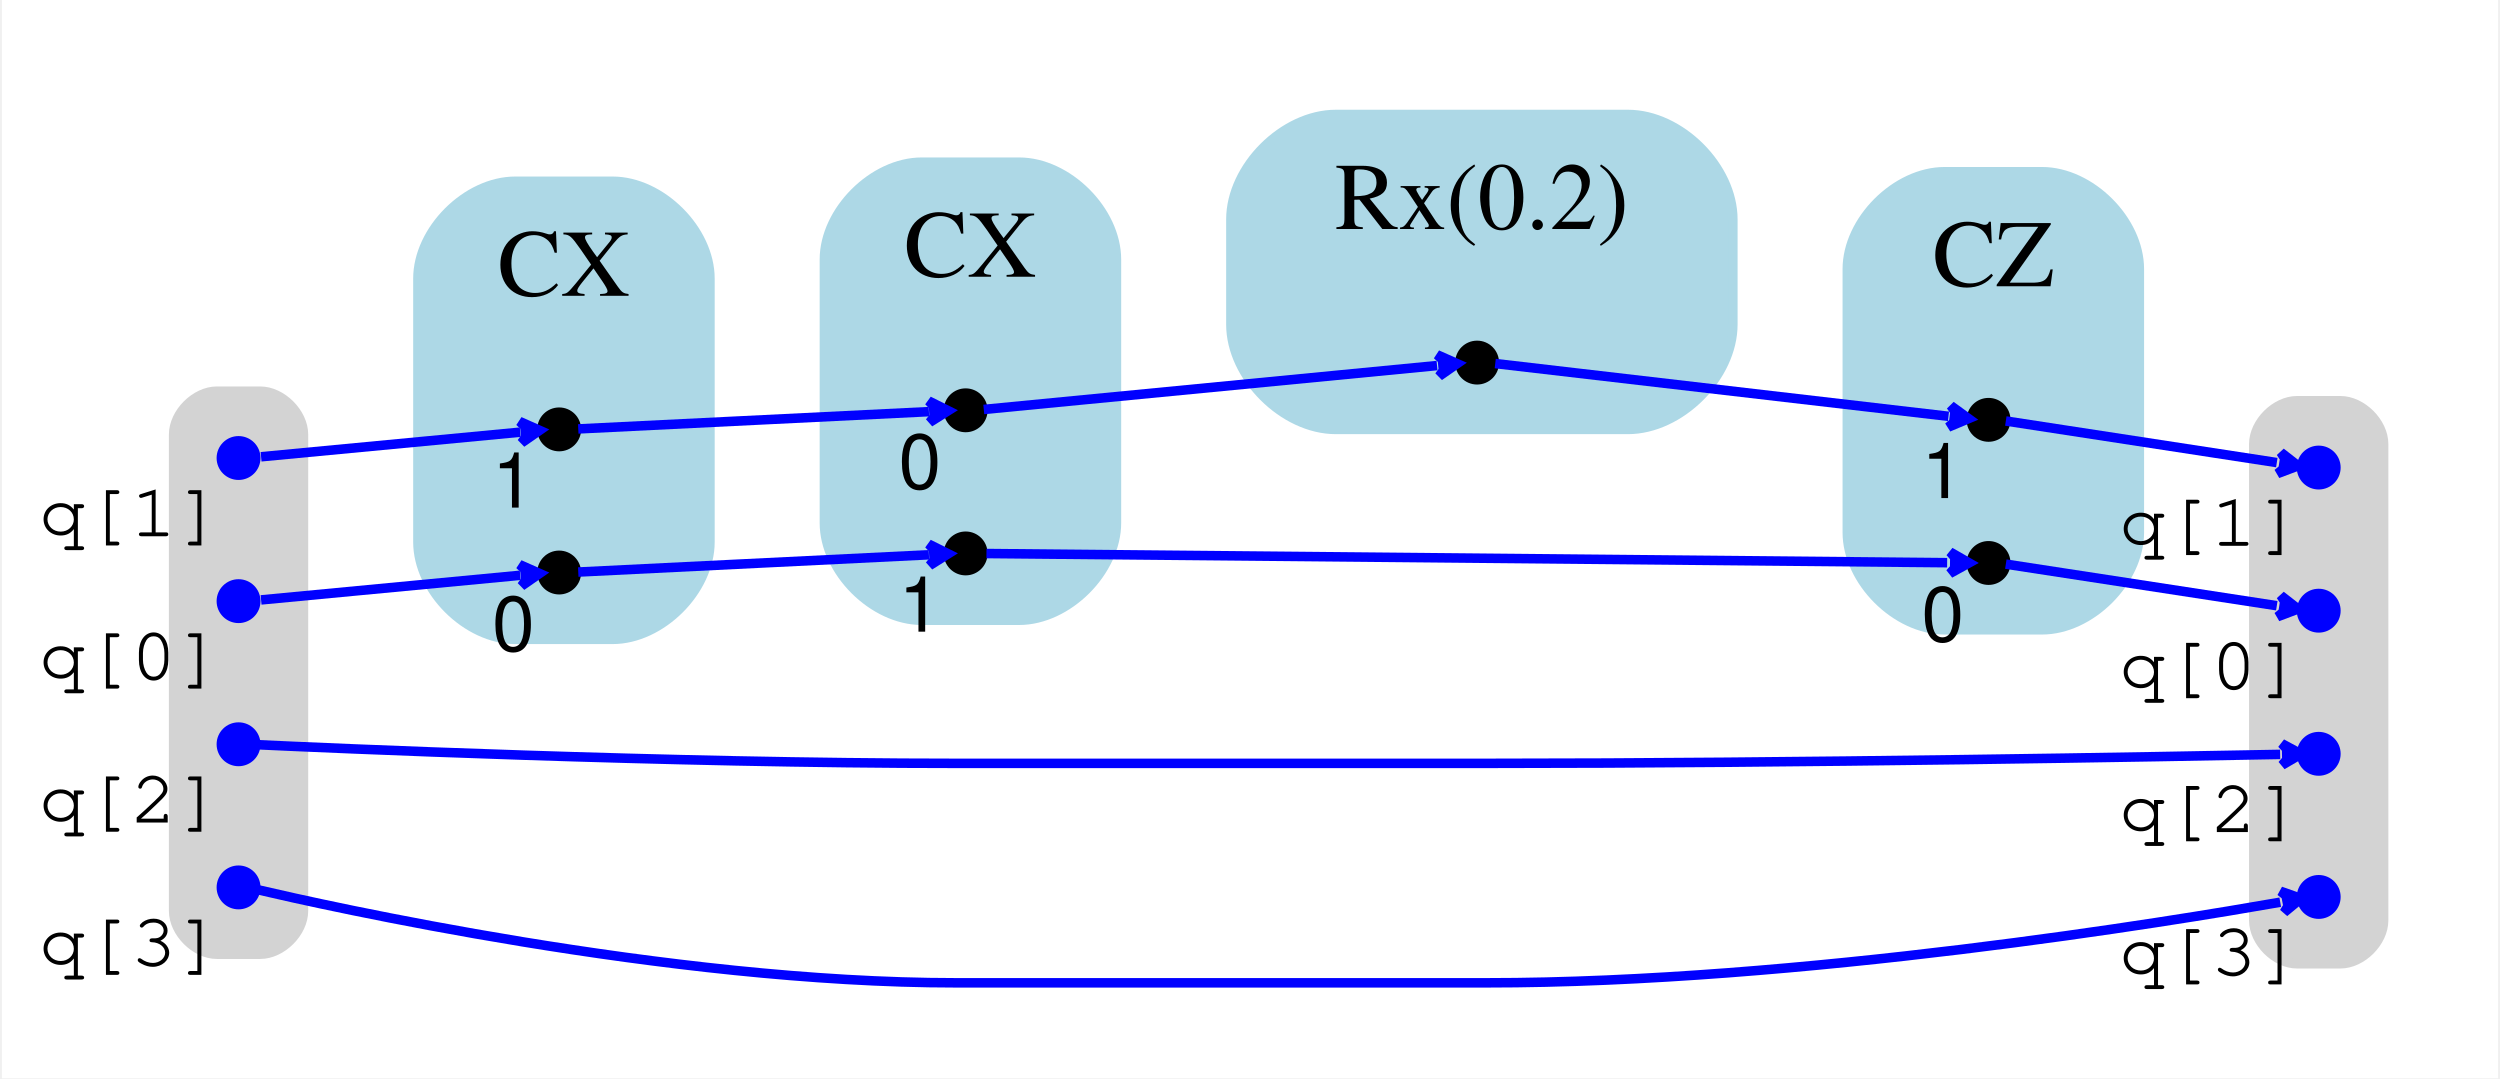
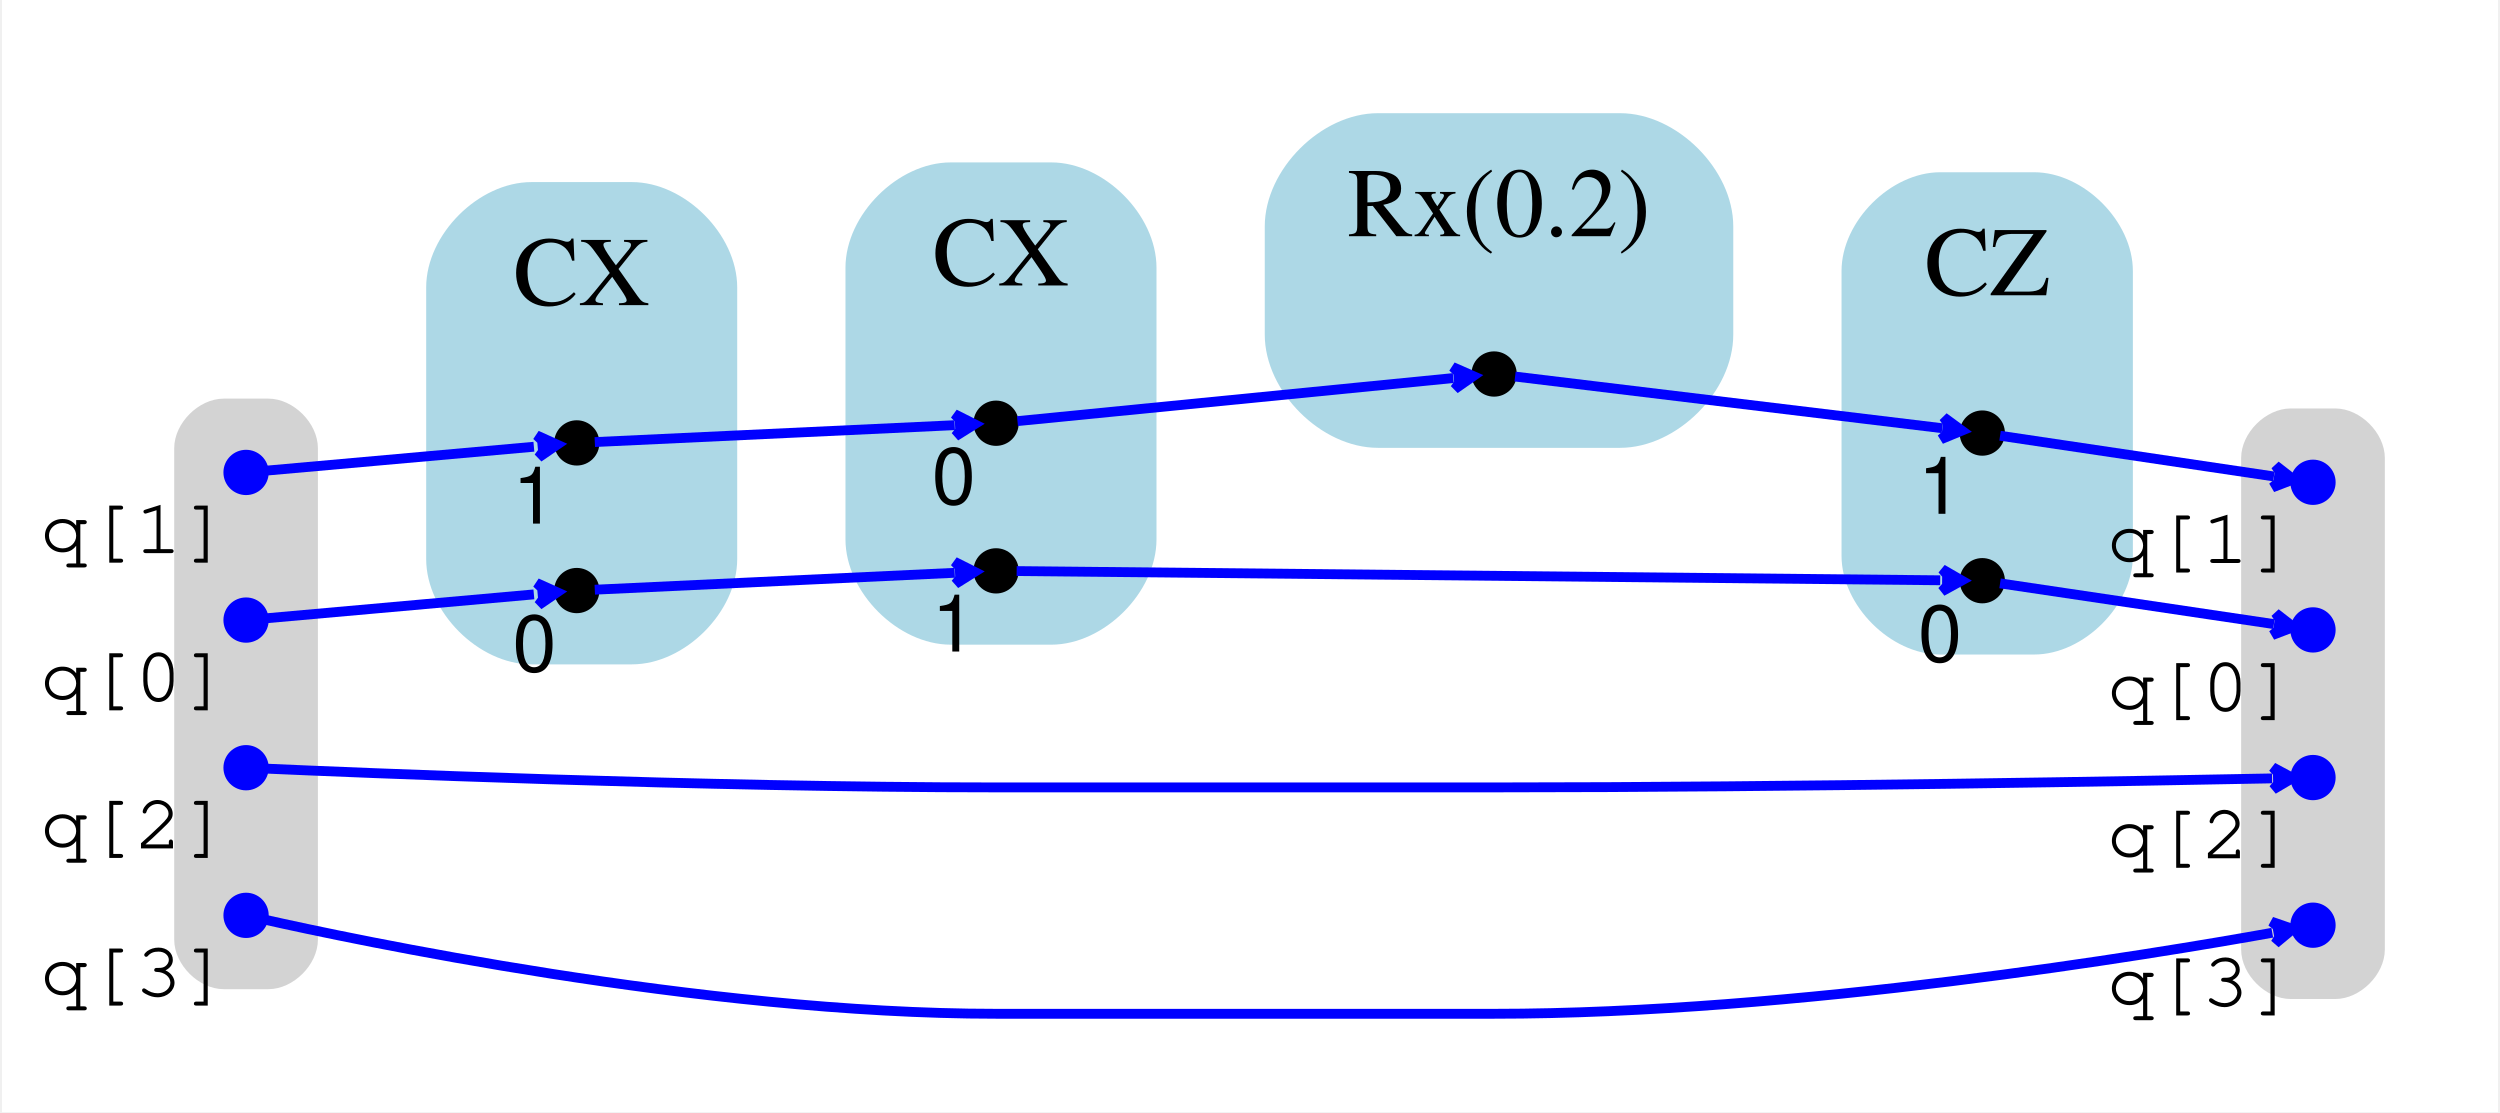
- <svg xmlns="http://www.w3.org/2000/svg" width="262pt" height="113pt" viewBox="0.00 0.00 261.60 113.00">
+ <svg xmlns="http://www.w3.org/2000/svg" width="254pt" height="113pt" viewBox="0.00 0.00 253.60 113.00">
  <g id="graph0" class="graph" transform="scale(1 1) rotate(0) translate(4 109)">
-     <polygon fill="white" stroke="transparent" points="-4,4 -4,-109 257.6,-109 257.6,4 -4,4" />
+     <polygon fill="#ffffff" stroke="transparent" points="-4,4 -4,-109 249.6,-109 249.6,4 -4,4" />
    <g id="clust1" class="cluster">
-       <path fill="lightgrey" stroke="lightgrey" d="M18.53,-9C18.53,-9 23.07,-9 23.07,-9 25.33,-9 27.6,-11.27 27.6,-13.53 27.6,-13.53 27.6,-63.47 27.6,-63.47 27.6,-65.73 25.33,-68 23.07,-68 23.07,-68 18.53,-68 18.53,-68 16.27,-68 14,-65.73 14,-63.47 14,-63.47 14,-13.53 14,-13.53 14,-11.27 16.27,-9 18.53,-9" />
+       <path fill="#d3d3d3" stroke="#d3d3d3" d="M18.533,-9C18.533,-9 23.067,-9 23.067,-9 25.333,-9 27.6,-11.267 27.6,-13.533 27.6,-13.533 27.6,-63.467 27.6,-63.467 27.6,-65.733 25.333,-68 23.067,-68 23.067,-68 18.533,-68 18.533,-68 16.267,-68 14,-65.733 14,-63.467 14,-63.467 14,-13.533 14,-13.533 14,-11.267 16.267,-9 18.533,-9" />
    </g>
    <g id="clust3" class="cluster">
-       <path fill="lightgrey" stroke="lightgrey" d="M236.53,-8C236.53,-8 241.07,-8 241.07,-8 243.33,-8 245.6,-10.27 245.6,-12.53 245.6,-12.53 245.6,-62.47 245.6,-62.47 245.6,-64.73 243.33,-67 241.07,-67 241.07,-67 236.53,-67 236.53,-67 234.27,-67 232,-64.73 232,-62.47 232,-62.47 232,-12.53 232,-12.53 232,-10.27 234.27,-8 236.53,-8" />
+       <path fill="#d3d3d3" stroke="#d3d3d3" d="M228.533,-8C228.533,-8 233.067,-8 233.067,-8 235.333,-8 237.6,-10.267 237.6,-12.533 237.6,-12.533 237.6,-62.467 237.6,-62.467 237.6,-64.733 235.333,-67 233.067,-67 233.067,-67 228.533,-67 228.533,-67 226.267,-67 224,-64.733 224,-62.467 224,-62.467 224,-12.533 224,-12.533 224,-10.267 226.267,-8 228.533,-8" />
    </g>
    <g id="clust5" class="cluster">
-       <path fill="lightblue" stroke="lightblue" d="M49.8,-42C49.8,-42 60,-42 60,-42 65.1,-42 70.2,-47.1 70.2,-52.2 70.2,-52.2 70.2,-79.8 70.2,-79.8 70.2,-84.9 65.1,-90 60,-90 60,-90 49.8,-90 49.8,-90 44.7,-90 39.6,-84.9 39.6,-79.8 39.6,-79.8 39.6,-52.2 39.6,-52.2 39.6,-47.1 44.7,-42 49.8,-42" />
-       <text text-anchor="middle" x="54.9" y="-78" font-family="Times,serif" font-size="10.00">CX</text>
+       <path fill="#add8e6" stroke="#add8e6" d="M49.8,-42C49.8,-42 60,-42 60,-42 65.1,-42 70.2,-47.1 70.2,-52.2 70.2,-52.2 70.2,-79.8 70.2,-79.8 70.2,-84.9 65.1,-90 60,-90 60,-90 49.8,-90 49.8,-90 44.7,-90 39.6,-84.9 39.6,-79.8 39.6,-79.8 39.6,-52.2 39.6,-52.2 39.6,-47.1 44.7,-42 49.8,-42" />
+       <text text-anchor="middle" x="54.9" y="-78" font-family="Times,serif" font-size="10.00" fill="#000000">CX</text>
    </g>
    <g id="clust6" class="cluster">
-       <path fill="lightblue" stroke="lightblue" d="M92.4,-44C92.4,-44 102.6,-44 102.6,-44 107.7,-44 112.8,-49.1 112.8,-54.2 112.8,-54.2 112.8,-81.8 112.8,-81.8 112.8,-86.9 107.7,-92 102.6,-92 102.6,-92 92.4,-92 92.4,-92 87.3,-92 82.2,-86.9 82.2,-81.8 82.2,-81.8 82.2,-54.2 82.2,-54.2 82.2,-49.1 87.3,-44 92.4,-44" />
-       <text text-anchor="middle" x="97.5" y="-80" font-family="Times,serif" font-size="10.00">CX</text>
+       <path fill="#add8e6" stroke="#add8e6" d="M92.4,-44C92.4,-44 102.6,-44 102.6,-44 107.7,-44 112.8,-49.1 112.8,-54.2 112.8,-54.2 112.8,-81.8 112.8,-81.8 112.8,-86.9 107.7,-92 102.6,-92 102.6,-92 92.4,-92 92.4,-92 87.3,-92 82.2,-86.9 82.2,-81.8 82.2,-81.8 82.2,-54.2 82.2,-54.2 82.2,-49.1 87.3,-44 92.4,-44" />
+       <text text-anchor="middle" x="97.5" y="-80" font-family="Times,serif" font-size="10.00" fill="#000000">CX</text>
    </g>
    <g id="clust7" class="cluster">
-       <path fill="lightblue" stroke="lightblue" d="M135.8,-64C135.8,-64 166.4,-64 166.4,-64 171.9,-64 177.4,-69.5 177.4,-75 177.4,-75 177.4,-86 177.4,-86 177.4,-91.5 171.9,-97 166.4,-97 166.4,-97 135.8,-97 135.8,-97 130.3,-97 124.8,-91.5 124.8,-86 124.8,-86 124.8,-75 124.8,-75 124.8,-69.5 130.3,-64 135.8,-64" />
-       <text text-anchor="middle" x="151.1" y="-85" font-family="Times,serif" font-size="10.00">Rx(0.2)</text>
+       <path fill="#add8e6" stroke="#add8e6" d="M135.8,-64C135.8,-64 160.4,-64 160.4,-64 165.9,-64 171.4,-69.5 171.4,-75 171.4,-75 171.4,-86 171.4,-86 171.4,-91.5 165.9,-97 160.4,-97 160.4,-97 135.8,-97 135.8,-97 130.3,-97 124.8,-91.5 124.8,-86 124.8,-86 124.8,-75 124.8,-75 124.8,-69.5 130.3,-64 135.8,-64" />
+       <text text-anchor="middle" x="148.1" y="-85" font-family="Times,serif" font-size="10.00" fill="#000000">Rx(0.2)</text>
    </g>
    <g id="clust8" class="cluster">
-       <path fill="lightblue" stroke="lightblue" d="M199.6,-43C199.6,-43 209.8,-43 209.8,-43 214.9,-43 220,-48.1 220,-53.2 220,-53.2 220,-80.8 220,-80.8 220,-85.9 214.9,-91 209.8,-91 209.8,-91 199.6,-91 199.6,-91 194.5,-91 189.4,-85.9 189.4,-80.8 189.4,-80.8 189.4,-53.2 189.4,-53.2 189.4,-48.1 194.5,-43 199.6,-43" />
-       <text text-anchor="middle" x="204.7" y="-79" font-family="Times,serif" font-size="10.00">CZ</text>
+       <path fill="#add8e6" stroke="#add8e6" d="M192.933,-43C192.933,-43 202.467,-43 202.467,-43 207.233,-43 212,-47.767 212,-52.533 212,-52.533 212,-81.467 212,-81.467 212,-86.233 207.233,-91 202.467,-91 202.467,-91 192.933,-91 192.933,-91 188.167,-91 183.4,-86.233 183.4,-81.467 183.4,-81.467 183.4,-52.533 183.4,-52.533 183.4,-47.767 188.167,-43 192.933,-43" />
+       <text text-anchor="middle" x="197.7" y="-79" font-family="Times,serif" font-size="10.00" fill="#000000">CZ</text>
    </g>
    <g id="node1" class="node">
-       <ellipse fill="blue" stroke="blue" cx="20.8" cy="-46" rx="1.8" ry="1.8" />
-       <text text-anchor="middle" x="9.5" y="-37.8" font-family="Courier,monospace" font-size="8.00">q[0]</text>
+       <ellipse fill="#0000ff" stroke="#0000ff" cx="20.8" cy="-46" rx="1.8" ry="1.8" />
+       <text text-anchor="middle" x="9.5" y="-37.8" font-family="Courier,monospace" font-size="8.00" fill="#000000">q[0]</text>
    </g>
    <g id="node9" class="node">
-       <ellipse fill="black" stroke="black" cx="54.4" cy="-49" rx="1.8" ry="1.8" />
-       <text text-anchor="middle" x="49.6" y="-40.8" font-family="Helvetica,sans-Serif" font-size="8.00">0</text>
+       <ellipse fill="#000000" stroke="#000000" cx="54.4" cy="-49" rx="1.8" ry="1.8" />
+       <text text-anchor="middle" x="50.1" y="-40.8" font-family="Helvetica,sans-Serif" font-size="8.00" fill="#000000">0</text>
    </g>
    <g id="edge1" class="edge">
-       <path fill="none" stroke="blue" d="M23.16,-46.13C27.87,-46.58 43.6,-48.07 50.32,-48.71" />
-       <polygon fill="blue" stroke="blue" points="52.35,-48.9 50.25,-49.83 51.35,-48.81 50.36,-48.71 50.36,-48.71 50.36,-48.71 51.35,-48.81 50.46,-47.59 52.35,-48.9 52.35,-48.9" />
+       <path fill="none" stroke="#0000ff" d="M22.607,-46.161C27.754,-46.621 42.603,-47.947 50.043,-48.611" />
+       <polygon fill="#0000ff" stroke="#0000ff" points="52.417,-48.823 50.325,-49.766 51.421,-48.734 50.425,-48.645 50.425,-48.645 50.425,-48.645 51.421,-48.734 50.525,-47.525 52.417,-48.823 52.417,-48.823" />
    </g>
    <g id="node2" class="node">
-       <ellipse fill="blue" stroke="blue" cx="20.8" cy="-61" rx="1.8" ry="1.8" />
-       <text text-anchor="middle" x="9.5" y="-52.8" font-family="Courier,monospace" font-size="8.00">q[1]</text>
+       <ellipse fill="#0000ff" stroke="#0000ff" cx="20.8" cy="-61" rx="1.8" ry="1.8" />
+       <text text-anchor="middle" x="9.5" y="-52.8" font-family="Courier,monospace" font-size="8.00" fill="#000000">q[1]</text>
    </g>
    <g id="node10" class="node">
-       <ellipse fill="black" stroke="black" cx="54.4" cy="-64" rx="1.8" ry="1.8" />
-       <text text-anchor="middle" x="49.6" y="-55.8" font-family="Helvetica,sans-Serif" font-size="8.00">1</text>
+       <ellipse fill="#000000" stroke="#000000" cx="54.4" cy="-64" rx="1.8" ry="1.8" />
+       <text text-anchor="middle" x="50.1" y="-55.8" font-family="Helvetica,sans-Serif" font-size="8.00" fill="#000000">1</text>
    </g>
    <g id="edge2" class="edge">
-       <path fill="none" stroke="blue" d="M23.16,-61.13C27.87,-61.58 43.6,-63.07 50.32,-63.71" />
-       <polygon fill="blue" stroke="blue" points="52.35,-63.9 50.25,-64.83 51.35,-63.81 50.36,-63.71 50.36,-63.71 50.36,-63.71 51.35,-63.81 50.46,-62.59 52.35,-63.9 52.35,-63.9" />
+       <path fill="none" stroke="#0000ff" d="M22.607,-61.161C27.754,-61.621 42.603,-62.947 50.043,-63.611" />
+       <polygon fill="#0000ff" stroke="#0000ff" points="52.417,-63.823 50.325,-64.766 51.421,-63.734 50.425,-63.645 50.425,-63.645 50.425,-63.645 51.421,-63.734 50.525,-62.525 52.417,-63.823 52.417,-63.823" />
    </g>
    <g id="node3" class="node">
-       <ellipse fill="blue" stroke="blue" cx="20.8" cy="-31" rx="1.8" ry="1.8" />
-       <text text-anchor="middle" x="9.5" y="-22.8" font-family="Courier,monospace" font-size="8.00">q[2]</text>
+       <ellipse fill="#0000ff" stroke="#0000ff" cx="20.8" cy="-31" rx="1.8" ry="1.8" />
+       <text text-anchor="middle" x="9.5" y="-22.8" font-family="Courier,monospace" font-size="8.00" fill="#000000">q[2]</text>
    </g>
    <g id="node7" class="node">
-       <ellipse fill="blue" stroke="blue" cx="238.8" cy="-30" rx="1.8" ry="1.8" />
-       <text text-anchor="middle" x="227.5" y="-21.8" font-family="Courier,monospace" font-size="8.00">q[2]</text>
+       <ellipse fill="#0000ff" stroke="#0000ff" cx="230.8" cy="-30" rx="1.8" ry="1.8" />
+       <text text-anchor="middle" x="219.5" y="-21.8" font-family="Courier,monospace" font-size="8.00" fill="#000000">q[2]</text>
    </g>
    <g id="edge3" class="edge">
-       <path fill="none" stroke="blue" d="M22.85,-30.95C29.45,-30.64 66.1,-29 96,-29 96,-29 96,-29 151.6,-29 184.16,-29 223.64,-29.72 234.76,-29.94" />
-       <polygon fill="blue" stroke="blue" points="236.95,-29.98 234.93,-31.07 235.95,-29.96 234.95,-29.94 234.95,-29.94 234.95,-29.94 235.95,-29.96 234.97,-28.82 236.95,-29.98 236.95,-29.98" />
+       <path fill="none" stroke="#0000ff" d="M22.685,-30.914C31.248,-30.531 67.356,-29 97,-29 97,-29 97,-29 147.6,-29 177.935,-29 214.488,-29.673 226.645,-29.915" />
+       <polygon fill="#0000ff" stroke="#0000ff" points="228.742,-29.957 226.719,-31.041 227.742,-29.937 226.742,-29.917 226.742,-29.917 226.742,-29.917 227.742,-29.937 226.765,-28.792 228.742,-29.957 228.742,-29.957" />
    </g>
    <g id="node4" class="node">
-       <ellipse fill="blue" stroke="blue" cx="20.8" cy="-16" rx="1.8" ry="1.8" />
-       <text text-anchor="middle" x="9.5" y="-7.8" font-family="Courier,monospace" font-size="8.00">q[3]</text>
+       <ellipse fill="#0000ff" stroke="#0000ff" cx="20.8" cy="-16" rx="1.8" ry="1.8" />
+       <text text-anchor="middle" x="9.5" y="-7.8" font-family="Courier,monospace" font-size="8.00" fill="#000000">q[3]</text>
    </g>
    <g id="node8" class="node">
-       <ellipse fill="blue" stroke="blue" cx="238.8" cy="-15" rx="1.8" ry="1.8" />
-       <text text-anchor="middle" x="227.5" y="-6.8" font-family="Courier,monospace" font-size="8.00">q[3]</text>
+       <ellipse fill="#0000ff" stroke="#0000ff" cx="230.8" cy="-15" rx="1.8" ry="1.8" />
+       <text text-anchor="middle" x="219.5" y="-6.8" font-family="Courier,monospace" font-size="8.00" fill="#000000">q[3]</text>
    </g>
    <g id="edge4" class="edge">
-       <path fill="none" stroke="blue" d="M22.84,-15.75C29.41,-14.21 65.84,-6 96,-6 96,-6 96,-6 151.6,-6 184.34,-6 223.69,-12.5 234.77,-14.45" />
-       <polygon fill="blue" stroke="blue" points="236.95,-14.84 234.79,-15.6 235.97,-14.67 234.99,-14.49 234.99,-14.49 234.99,-14.49 235.97,-14.67 235.18,-13.38 236.95,-14.84 236.95,-14.84" />
+       <path fill="none" stroke="#0000ff" d="M22.673,-15.57C31.188,-13.656 67.113,-6 97,-6 97,-6 97,-6 147.6,-6 178.11,-6 214.551,-12.056 226.662,-14.233" />
+       <polygon fill="#0000ff" stroke="#0000ff" points="228.75,-14.613 226.581,-15.361 227.767,-14.434 226.783,-14.255 226.783,-14.255 226.783,-14.255 227.767,-14.434 226.985,-13.148 228.75,-14.613 228.75,-14.613" />
    </g>
    <g id="node5" class="node">
-       <ellipse fill="blue" stroke="blue" cx="238.8" cy="-45" rx="1.8" ry="1.8" />
-       <text text-anchor="middle" x="227.5" y="-36.8" font-family="Courier,monospace" font-size="8.00">q[0]</text>
+       <ellipse fill="#0000ff" stroke="#0000ff" cx="230.8" cy="-45" rx="1.8" ry="1.8" />
+       <text text-anchor="middle" x="219.5" y="-36.8" font-family="Courier,monospace" font-size="8.00" fill="#000000">q[0]</text>
    </g>
    <g id="node6" class="node">
-       <ellipse fill="blue" stroke="blue" cx="238.8" cy="-60" rx="1.8" ry="1.8" />
-       <text text-anchor="middle" x="227.5" y="-51.8" font-family="Courier,monospace" font-size="8.00">q[1]</text>
+       <ellipse fill="#0000ff" stroke="#0000ff" cx="230.8" cy="-60" rx="1.8" ry="1.8" />
+       <text text-anchor="middle" x="219.5" y="-51.8" font-family="Courier,monospace" font-size="8.00" fill="#000000">q[1]</text>
    </g>
    <g id="node12" class="node">
-       <ellipse fill="black" stroke="black" cx="97" cy="-51" rx="1.8" ry="1.8" />
-       <text text-anchor="middle" x="92.2" y="-42.8" font-family="Helvetica,sans-Serif" font-size="8.00">1</text>
+       <ellipse fill="#000000" stroke="#000000" cx="97" cy="-51" rx="1.8" ry="1.8" />
+       <text text-anchor="middle" x="92.7" y="-42.8" font-family="Helvetica,sans-Serif" font-size="8.00" fill="#000000">1</text>
    </g>
    <g id="edge5" class="edge">
-       <path fill="none" stroke="blue" d="M56.4,-49.05C61.54,-49.3 84.95,-50.46 93.15,-50.86" />
-       <polygon fill="blue" stroke="blue" points="95.17,-50.96 93.12,-51.98 94.17,-50.91 93.17,-50.86 93.17,-50.86 93.17,-50.86 94.17,-50.91 93.23,-49.74 95.17,-50.96 95.17,-50.96" />
+       <path fill="none" stroke="#0000ff" d="M56.23,-49.086C62.573,-49.384 83.715,-50.376 92.796,-50.803" />
+       <polygon fill="#0000ff" stroke="#0000ff" points="94.829,-50.898 92.778,-51.928 93.83,-50.851 92.831,-50.804 92.831,-50.804 92.831,-50.804 93.83,-50.851 92.884,-49.68 94.829,-50.898 94.829,-50.898" />
    </g>
    <g id="node11" class="node">
-       <ellipse fill="black" stroke="black" cx="97" cy="-66" rx="1.8" ry="1.8" />
-       <text text-anchor="middle" x="92.2" y="-57.8" font-family="Helvetica,sans-Serif" font-size="8.00">0</text>
+       <ellipse fill="#000000" stroke="#000000" cx="97" cy="-66" rx="1.8" ry="1.8" />
+       <text text-anchor="middle" x="92.7" y="-57.8" font-family="Helvetica,sans-Serif" font-size="8.00" fill="#000000">0</text>
    </g>
    <g id="edge6" class="edge">
-       <path fill="none" stroke="blue" d="M56.4,-64.05C61.54,-64.3 84.95,-65.46 93.15,-65.86" />
-       <polygon fill="blue" stroke="blue" points="95.17,-65.96 93.12,-66.98 94.17,-65.91 93.17,-65.86 93.17,-65.86 93.17,-65.86 94.17,-65.91 93.23,-64.74 95.17,-65.96 95.17,-65.96" />
+       <path fill="none" stroke="#0000ff" d="M56.23,-64.086C62.573,-64.384 83.715,-65.376 92.796,-65.803" />
+       <polygon fill="#0000ff" stroke="#0000ff" points="94.829,-65.898 92.778,-66.928 93.83,-65.851 92.831,-65.804 92.831,-65.804 92.831,-65.804 93.83,-65.851 92.884,-64.68 94.829,-65.898 94.829,-65.898" />
    </g>
    <g id="node13" class="node">
-       <ellipse fill="black" stroke="black" cx="150.6" cy="-71" rx="1.8" ry="1.8" />
+       <ellipse fill="#000000" stroke="#000000" cx="147.6" cy="-71" rx="1.8" ry="1.8" />
    </g>
    <g id="edge8" class="edge">
-       <path fill="none" stroke="blue" d="M98.9,-66.09C104.62,-66.64 136.17,-69.7 146.4,-70.69" />
-       <polygon fill="blue" stroke="blue" points="148.51,-70.89 146.41,-71.82 147.52,-70.8 146.52,-70.7 146.52,-70.7 146.52,-70.7 147.52,-70.8 146.63,-69.58 148.51,-70.89 148.51,-70.89" />
+       <path fill="none" stroke="#0000ff" d="M99.174,-66.215C106.912,-66.98 133.197,-69.577 143.453,-70.59" />
+       <polygon fill="#0000ff" stroke="#0000ff" points="145.49,-70.791 143.389,-71.714 144.495,-70.693 143.5,-70.595 143.5,-70.595 143.5,-70.595 144.495,-70.693 143.611,-69.475 145.49,-70.791 145.49,-70.791" />
    </g>
    <g id="node14" class="node">
-       <ellipse fill="black" stroke="black" cx="204.2" cy="-50" rx="1.8" ry="1.8" />
-       <text text-anchor="middle" x="199.4" y="-41.8" font-family="Helvetica,sans-Serif" font-size="8.00">0</text>
+       <ellipse fill="#000000" stroke="#000000" cx="197.2" cy="-50" rx="1.8" ry="1.8" />
+       <text text-anchor="middle" x="192.9" y="-41.8" font-family="Helvetica,sans-Serif" font-size="8.00" fill="#000000">0</text>
    </g>
    <g id="edge7" class="edge">
-       <path fill="none" stroke="blue" d="M99.18,-50.99C109.42,-50.89 183.21,-50.19 199.86,-50.03" />
-       <polygon fill="blue" stroke="blue" points="202.16,-50.01 200.17,-51.15 201.16,-50.02 200.16,-50.03 200.16,-50.03 200.16,-50.03 201.16,-50.02 200.15,-48.9 202.16,-50.01 202.16,-50.01" />
+       <path fill="none" stroke="#0000ff" d="M99.093,-50.979C111.522,-50.855 175.677,-50.215 192.926,-50.043" />
+       <polygon fill="#0000ff" stroke="#0000ff" points="195.119,-50.021 193.13,-51.166 194.119,-50.031 193.119,-50.041 193.119,-50.041 193.119,-50.041 194.119,-50.031 193.107,-48.916 195.119,-50.021 195.119,-50.021" />
    </g>
    <g id="node15" class="node">
-       <ellipse fill="black" stroke="black" cx="204.2" cy="-65" rx="1.8" ry="1.8" />
-       <text text-anchor="middle" x="199.4" y="-56.8" font-family="Helvetica,sans-Serif" font-size="8.00">1</text>
+       <ellipse fill="#000000" stroke="#000000" cx="197.2" cy="-65" rx="1.8" ry="1.8" />
+       <text text-anchor="middle" x="192.9" y="-56.8" font-family="Helvetica,sans-Serif" font-size="8.00" fill="#000000">1</text>
    </g>
    <g id="edge9" class="edge">
-       <path fill="none" stroke="blue" d="M152.5,-70.9C158.22,-70.23 189.77,-66.56 200,-65.37" />
-       <polygon fill="blue" stroke="blue" points="202.11,-65.13 200.25,-66.48 201.12,-65.24 200.12,-65.36 200.12,-65.36 200.12,-65.36 201.12,-65.24 199.99,-64.24 202.11,-65.13 202.11,-65.13" />
+       <path fill="none" stroke="#0000ff" d="M149.731,-70.742C157.316,-69.825 183.082,-66.708 193.135,-65.492" />
+       <polygon fill="#0000ff" stroke="#0000ff" points="195.132,-65.25 193.281,-66.607 194.139,-65.37 193.146,-65.49 193.146,-65.49 193.146,-65.49 194.139,-65.37 193.011,-64.374 195.132,-65.25 195.132,-65.25" />
    </g>
    <g id="edge11" class="edge">
-       <path fill="none" stroke="blue" d="M206.01,-49.88C209.92,-49.28 227.04,-46.65 234.41,-45.52" />
-       <polygon fill="blue" stroke="blue" points="236.64,-45.18 234.83,-46.59 235.65,-45.33 234.66,-45.48 234.66,-45.48 234.66,-45.48 235.65,-45.33 234.49,-44.37 236.64,-45.18 236.64,-45.18" />
+       <path fill="none" stroke="#0000ff" d="M199.006,-49.731C204.244,-48.952 219.527,-46.678 226.828,-45.591" />
+       <polygon fill="#0000ff" stroke="#0000ff" points="228.817,-45.295 227.005,-46.702 227.828,-45.442 226.839,-45.59 226.839,-45.59 226.839,-45.59 227.828,-45.442 226.674,-44.477 228.817,-45.295 228.817,-45.295" />
    </g>
    <g id="edge10" class="edge">
-       <path fill="none" stroke="blue" d="M206.01,-64.88C209.92,-64.28 227.04,-61.65 234.41,-60.52" />
-       <polygon fill="blue" stroke="blue" points="236.64,-60.18 234.83,-61.59 235.65,-60.33 234.66,-60.48 234.66,-60.48 234.66,-60.48 235.65,-60.33 234.49,-59.37 236.64,-60.18 236.64,-60.18" />
+       <path fill="none" stroke="#0000ff" d="M199.006,-64.731C204.244,-63.952 219.527,-61.678 226.828,-60.591" />
+       <polygon fill="#0000ff" stroke="#0000ff" points="228.817,-60.295 227.005,-61.702 227.828,-60.442 226.839,-60.59 226.839,-60.59 226.839,-60.59 227.828,-60.442 226.674,-59.477 228.817,-60.295 228.817,-60.295" />
    </g>
  </g>
</svg>
